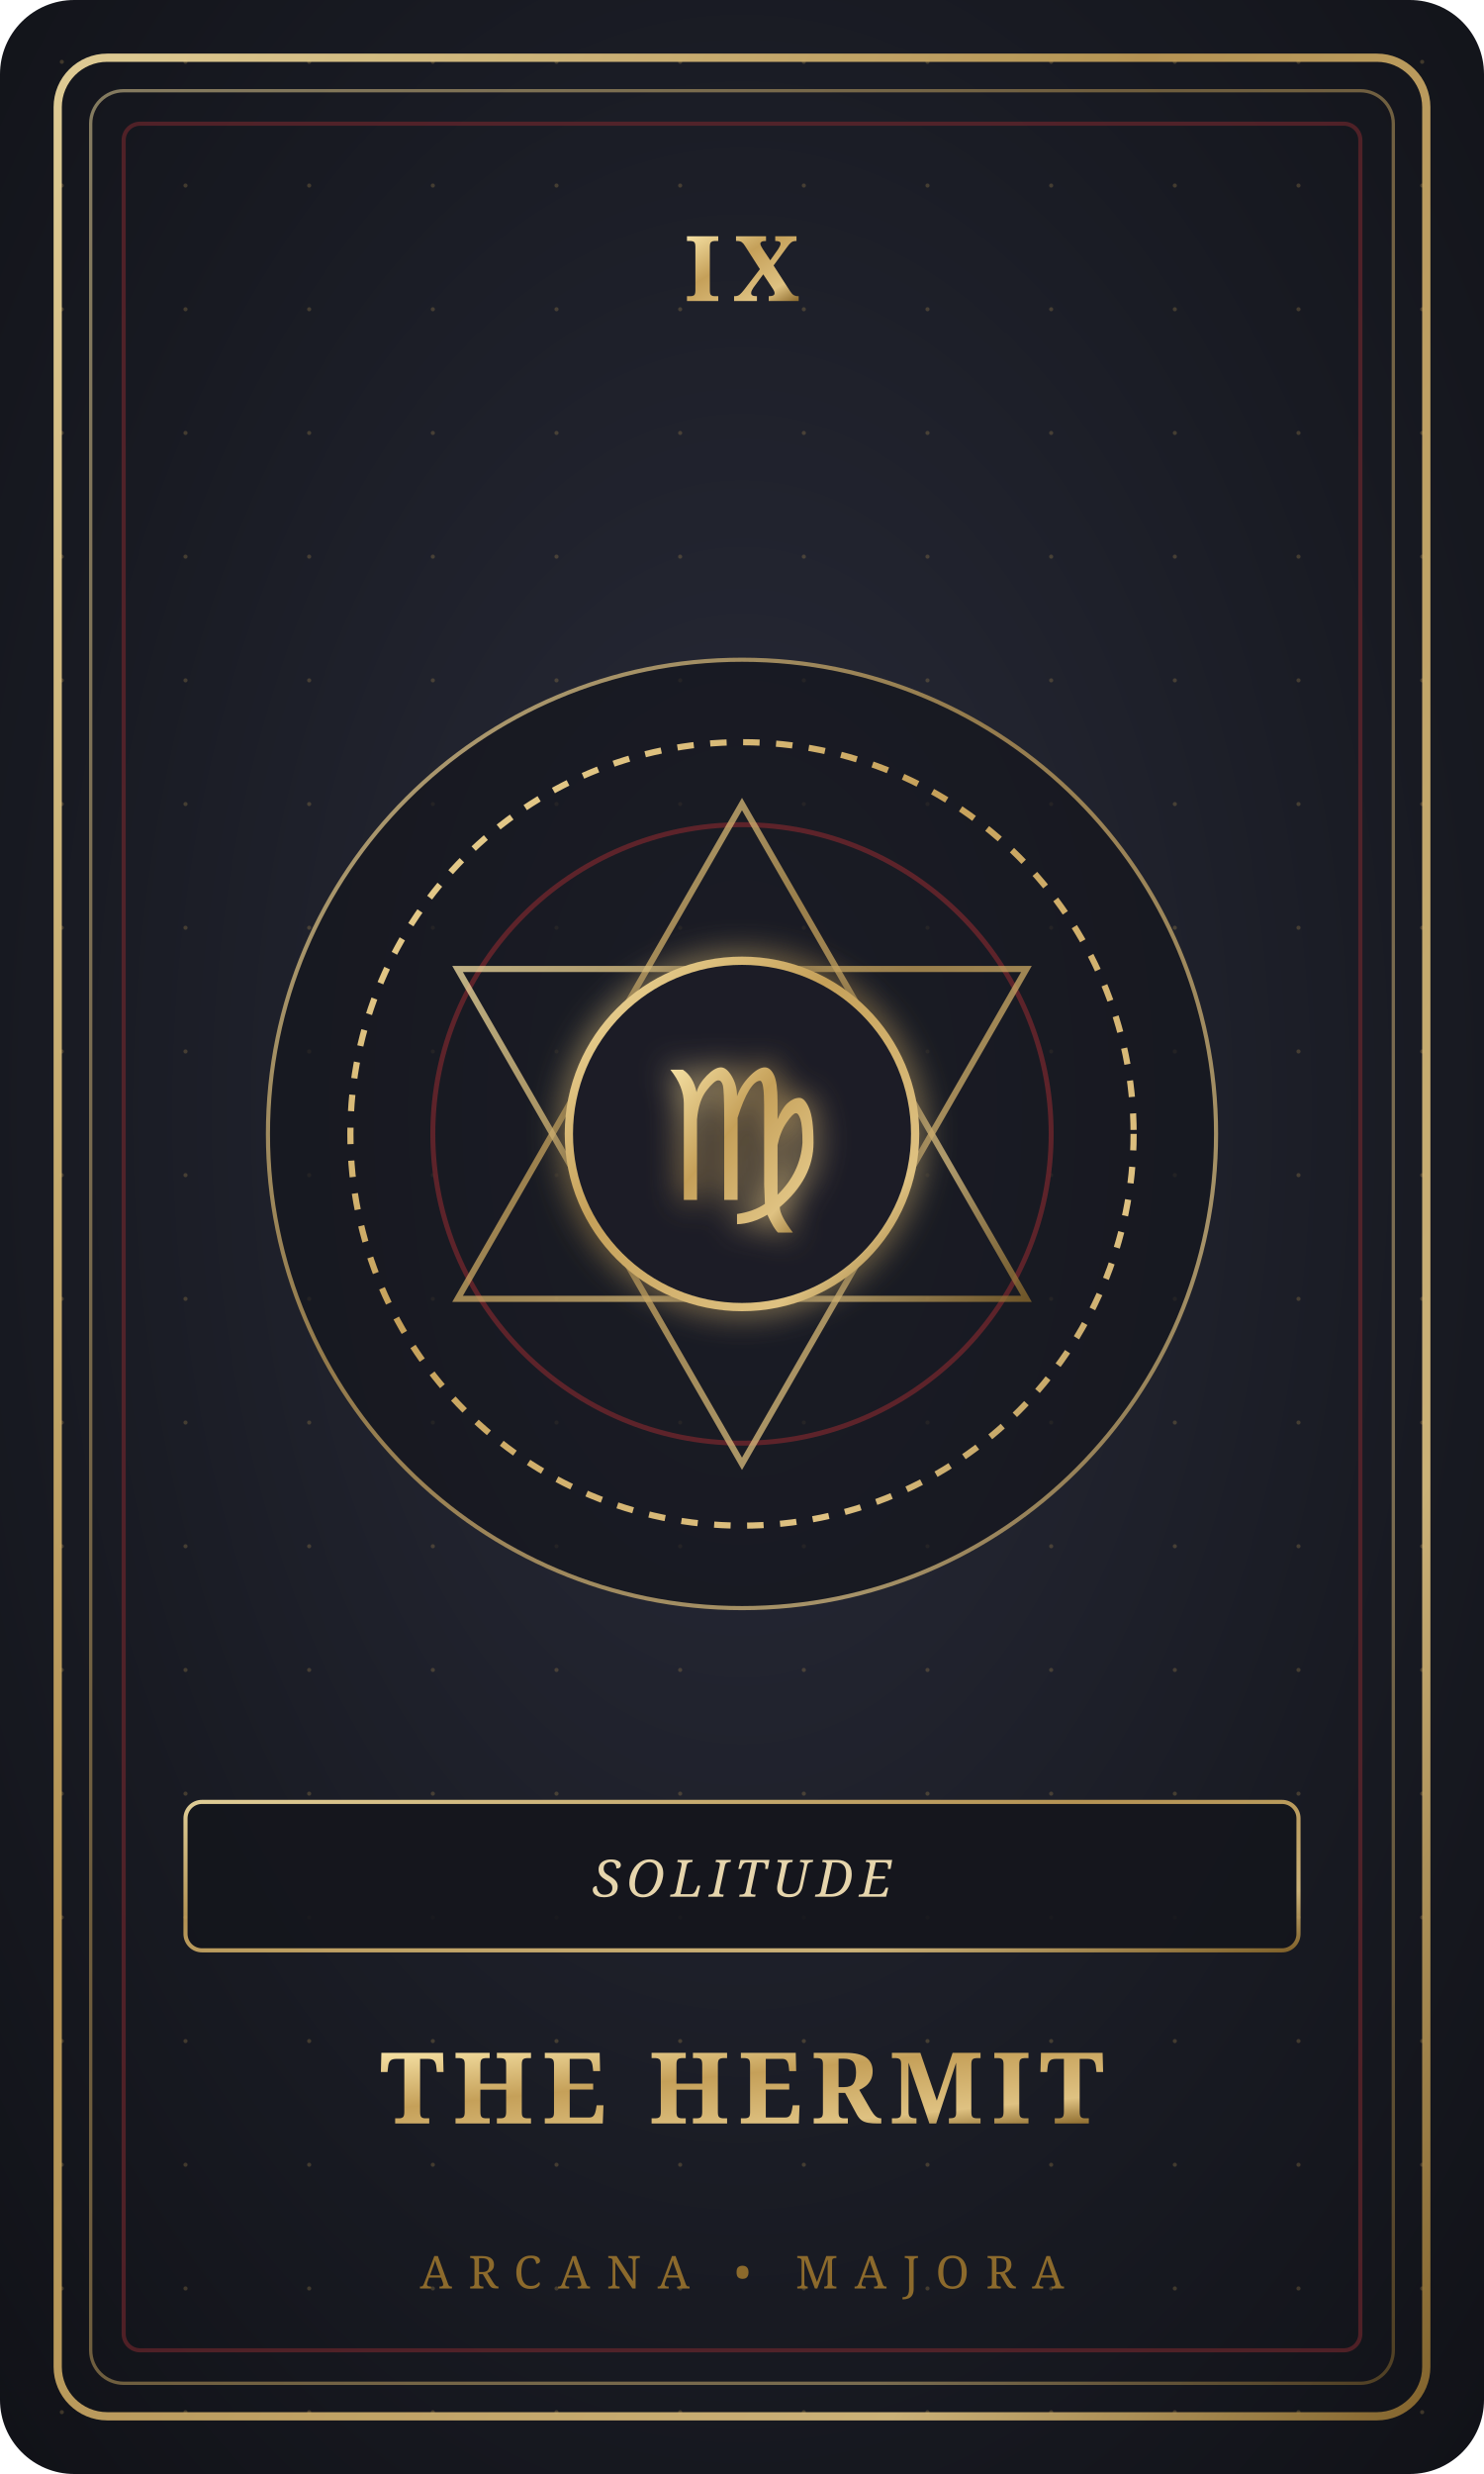
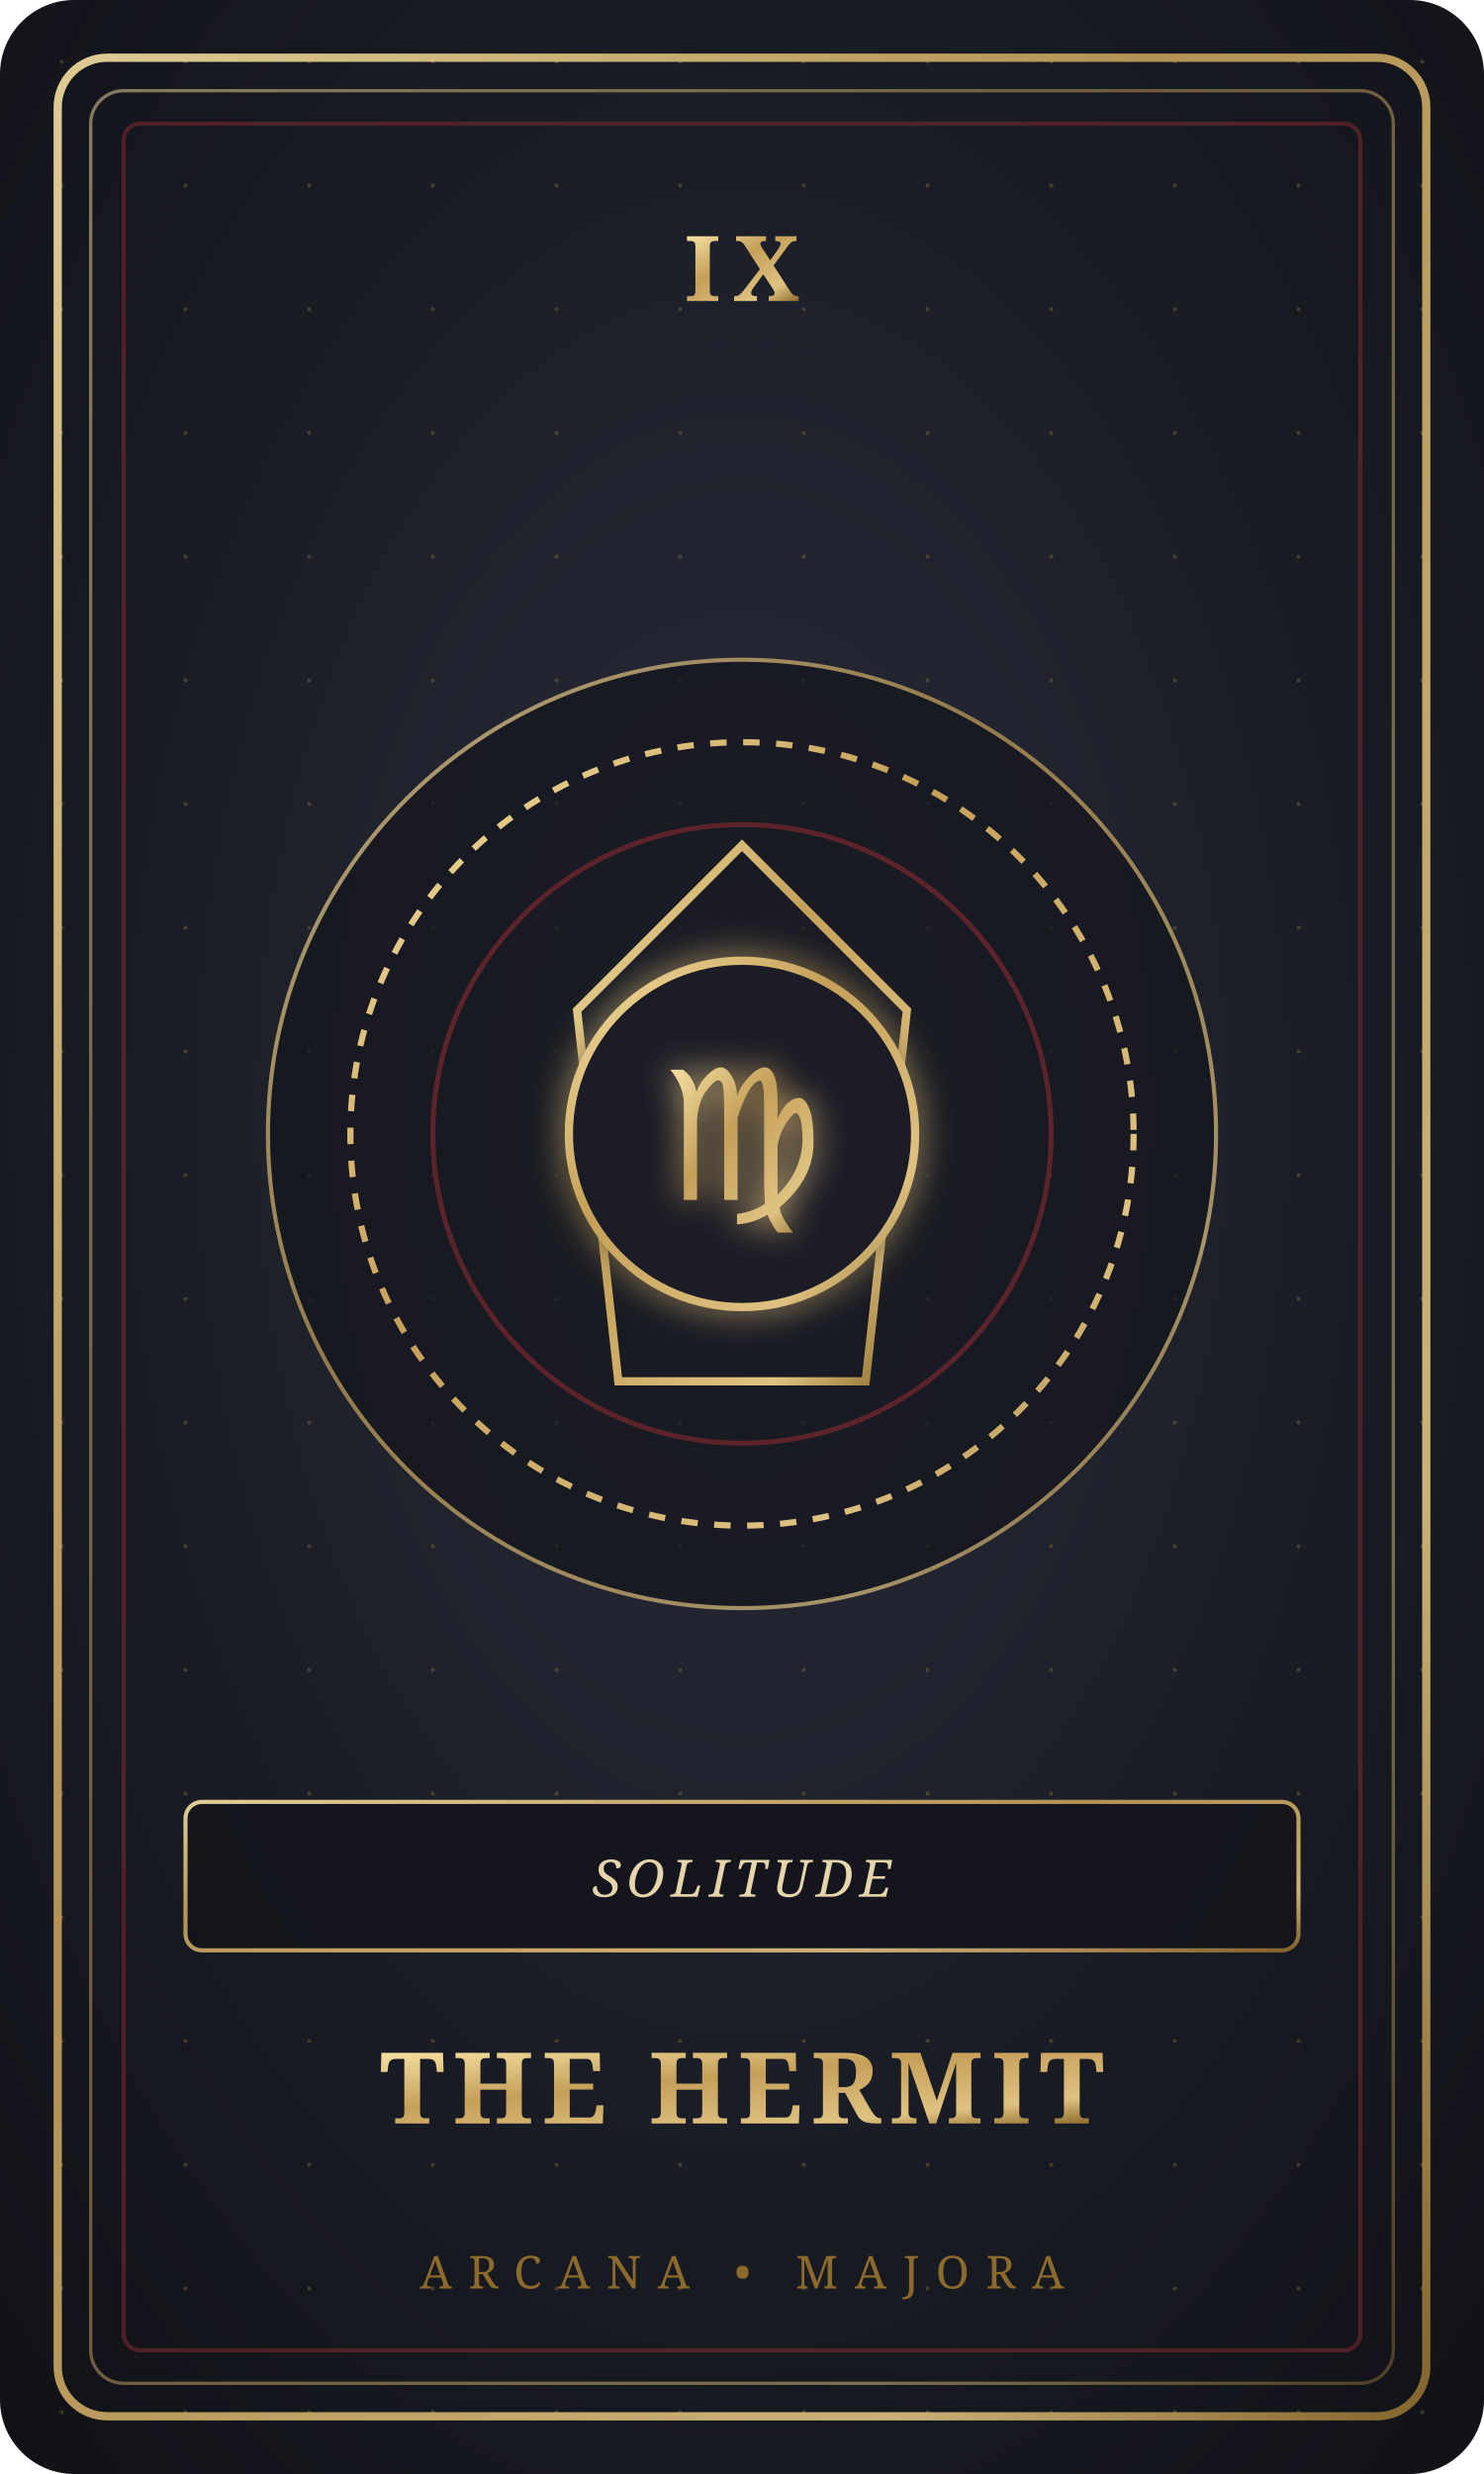
<svg xmlns="http://www.w3.org/2000/svg" viewBox="0 0 360 600" width="360" height="600">
  <defs>
    <radialGradient id="cardBg_9_hermit" cx="50%" cy="45%" r="80%">
      <stop offset="0%" stop-color="#2a2c3a" />
      <stop offset="60%" stop-color="#181a22" />
      <stop offset="100%" stop-color="#0f1015" />
    </radialGradient>
    <linearGradient id="gold_9_hermit" x1="0%" y1="0%" x2="100%" y2="100%">
      <stop offset="0%" stop-color="#f5e0a3" />
      <stop offset="40%" stop-color="#c5a059" />
      <stop offset="80%" stop-color="#dfc282" />
      <stop offset="100%" stop-color="#8c6a2c" />
    </linearGradient>
    <pattern id="parch_9_hermit" width="30" height="30" patternUnits="userSpaceOnUse">
      <circle cx="15" cy="15" r="0.5" fill="#c5a059" opacity="0.25" />
    </pattern>
    <filter id="glow_9_hermit" x="-30%" y="-30%" width="160%" height="160%">
      <feGaussianBlur stdDeviation="4" result="blur" />
      <feComposite in="SourceGraphic" in2="blur" operator="over" />
    </filter>
  </defs>
  <rect width="360" height="600" rx="18" fill="url(#cardBg_9_hermit)" />
  <rect width="360" height="600" rx="18" fill="url(#parch_9_hermit)" />
  <rect x="14" y="14" width="332" height="572" rx="12" fill="none" stroke="url(#gold_9_hermit)" stroke-width="2" opacity="0.9" />
  <rect x="22" y="22" width="316" height="556" rx="8" fill="none" stroke="url(#gold_9_hermit)" stroke-width="0.8" opacity="0.5" />
  <rect x="30" y="30" width="300" height="540" rx="4" fill="none" stroke="#6e262c" stroke-width="1" opacity="0.65" />
  <g transform="translate(180, 68)">
    <line x1="-120" y1="0" x2="-45" y2="0" stroke="url(#gold_9_hermit)" stroke-width="1" opacity="0.6" />
    <text x="0" y="5" text-anchor="middle" font-family="'Playfair Display', 'Cormorant Garamond', serif" font-size="22" font-weight="700" fill="url(#gold_9_hermit)" letter-spacing="3">IX</text>
    <line x1="45" y1="0" x2="120" y2="0" stroke="url(#gold_9_hermit)" stroke-width="1" opacity="0.6" />
  </g>
  <g transform="translate(180, 275)">
    <circle r="115" fill="#14151c" stroke="url(#gold_9_hermit)" stroke-width="1" opacity="0.7" />
    <circle r="95" fill="none" stroke="url(#gold_9_hermit)" stroke-width="1.5" stroke-dasharray="4,4" />
    <circle r="75" fill="none" stroke="#6e262c" stroke-width="1.2" opacity="0.8" />
-     <polygon points="0,-80 69,40 -69,40" fill="none" stroke="url(#gold_9_hermit)" stroke-width="1.5" opacity="0.75" />
-     <polygon points="0,80 69,-40 -69,-40" fill="none" stroke="url(#gold_9_hermit)" stroke-width="1.5" opacity="0.75" />
+     <polygon points="0,-70 40,-30 30,60 -30,60 -40,-30" fill="none" stroke="url(#gold_9_hermit)" stroke-width="2" />
+     <polygon points="0,-10 15,15 -15,15" fill="none" stroke="url(#gold_9_hermit)" stroke-width="1.5" />
+     <polygon points="0,25 15,0 -15,0" fill="none" stroke="url(#gold_9_hermit)" stroke-width="1.5" />
    <circle r="42" fill="#1c1e28" stroke="url(#gold_9_hermit)" stroke-width="2" filter="url(#glow_9_hermit)" />
    <text x="0" y="16" text-anchor="middle" font-size="44" fill="url(#gold_9_hermit)" filter="url(#glow_9_hermit)">♍</text>
  </g>
  <g transform="translate(180, 455)">
    <rect x="-135" y="-18" width="270" height="36" rx="4" fill="#14151c" stroke="url(#gold_9_hermit)" stroke-width="1" opacity="0.9" />
    <text x="0" y="5" text-anchor="middle" font-family="'Cormorant Garamond', 'Noto Serif SC', serif" font-size="12.5" font-style="italic" fill="#e6d5ac" letter-spacing="1.5">SOLITUDE</text>
  </g>
  <text x="180" y="515" text-anchor="middle" font-family="'Playfair Display', 'Cormorant Garamond', serif" font-size="24" font-weight="700" fill="url(#gold_9_hermit)" letter-spacing="2">THE HERMIT</text>
  <line x1="80" y1="535" x2="280" y2="535" stroke="url(#gold_9_hermit)" stroke-width="1" opacity="0.6" />
  <text x="180" y="555" text-anchor="middle" font-family="'Cormorant Garamond', serif" font-size="11" fill="#8c6a2c" letter-spacing="4">ARCANA • MAJORA</text>
</svg>
